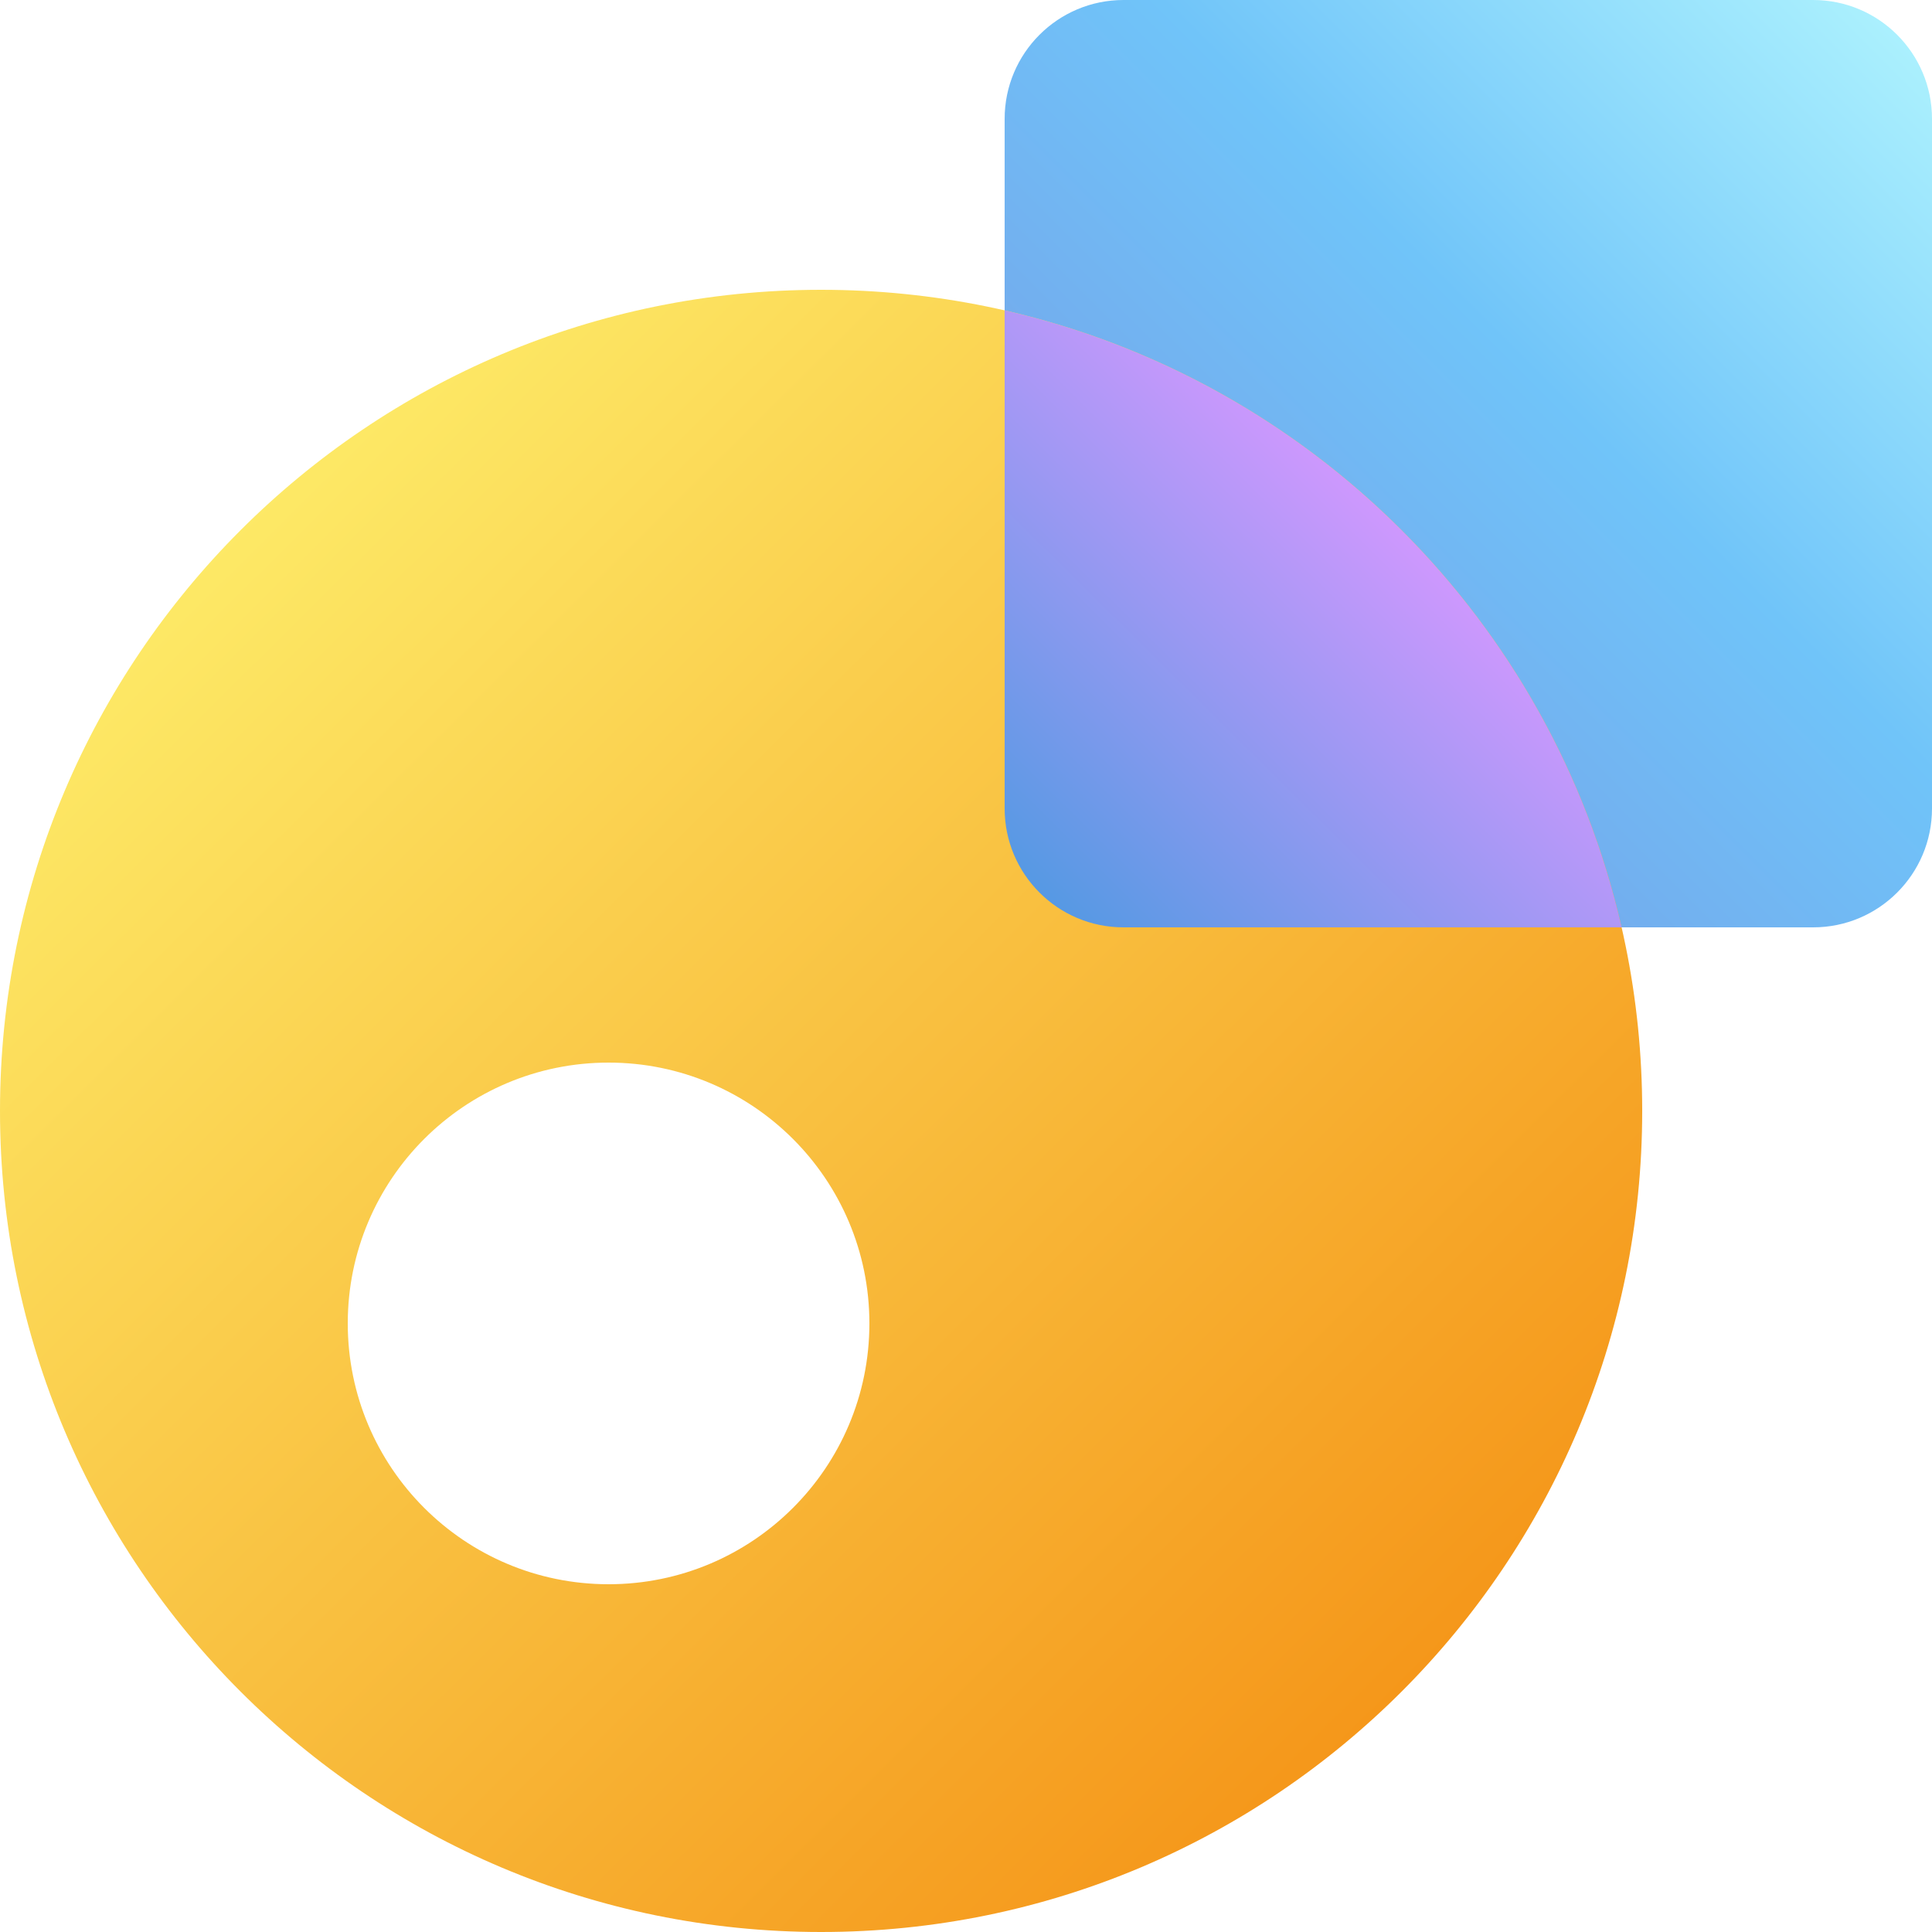
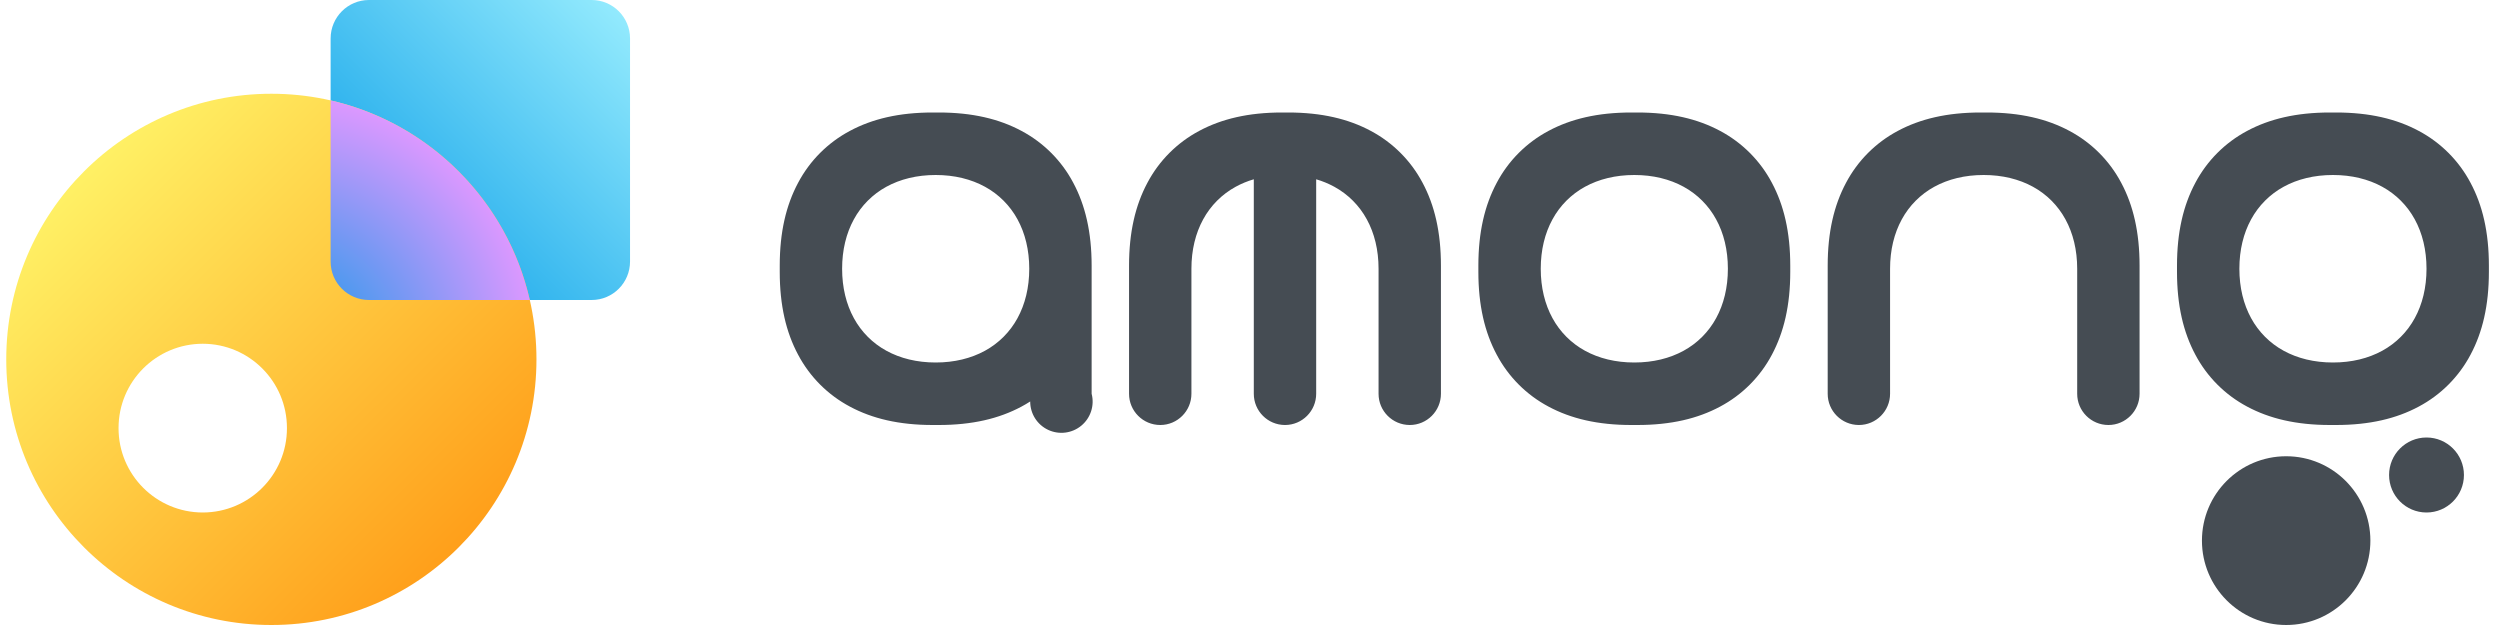
- <svg xmlns="http://www.w3.org/2000/svg" width="100px" height="100px" viewBox="0 0 100 100" version="1.1">
+ <svg xmlns="http://www.w3.org/2000/svg" width="144" height="36" viewBox="0 0 144 36">
  <defs>
-     <linearGradient x1="100%" y1="0%" x2="0%" y2="100%" id="linearGradient-1">
-       <stop stop-color="#B0F4FE" offset="0%" />
-       <stop stop-color="#70C4F9" offset="41.578%" />
-       <stop stop-color="#7691E0" offset="100%" />
+     <linearGradient id="a" x1="99.805%" x2=".195%" y1="0%" y2="100%">
+       <stop offset="0%" stop-color="#98EDFE" />
+       <stop offset="100%" stop-color="#0099E6" />
    </linearGradient>
-     <linearGradient x1="14.064%" y1="12.587%" x2="86.056%" y2="85.169%" id="linearGradient-2">
-       <stop stop-color="#FDEA67" offset="0%" />
-       <stop stop-color="#F5971A" offset="100%" />
+     <linearGradient id="b" x1="14.205%" x2="85.915%" y1="12.587%" y2="85.169%">
+       <stop offset="0%" stop-color="#FFF266" />
+       <stop offset="100%" stop-color="#FF9F1A" />
    </linearGradient>
-     <linearGradient x1="67.843%" y1="31.37%" x2="0%" y2="100%" id="linearGradient-3">
-       <stop stop-color="#D698FF" offset="0%" />
-       <stop stop-color="#4A99E1" offset="100%" />
-     </linearGradient>
+     <radialGradient id="c" cx="-28.686%" cy="129.311%" r="133.171%" fx="-28.686%" fy="129.311%" gradientTransform="scale(1 .99805) rotate(-45.375 -.284 1.294)">
+       <stop offset="0%" stop-color="#0099E6" />
+       <stop offset="100%" stop-color="#DD98FF" />
+     </radialGradient>
  </defs>
-   <g id="Page-1" stroke="none" stroke-width="1" fill="none" fill-rule="evenodd">
-     <g id="Symbolmark-/-main" fill-rule="nonzero">
-       <g id="Group-39">
-         <path d="M58.154,0 L93.846,0 C97.245,-6.23432929e-16 100,2.755 100,6.154 L100,41.846 C100,45.245 97.245,48 93.846,48 L58.154,48 C54.755,48 52,45.245 52,41.846 L52,6.154 C52,2.755 54.755,6.31973106e-16 58.154,0 Z" id="Rectangle-21-Copy-2" fill="url(#linearGradient-1)" />
-         <path d="M42.5,100 C19.028,100 0,80.972 0,57.5 C0,34.028 19.028,15 42.5,15 C65.972,15 85,34.028 85,57.5 C85,80.972 65.972,100 42.5,100 Z M31.5,82 C38.956,82 45,75.956 45,68.5 C45,61.044 38.956,55 31.5,55 C24.044,55 18,61.044 18,68.5 C18,75.956 24.044,82 31.5,82 Z" id="Combined-Shape" fill="url(#linearGradient-2)" />
-         <path d="M83.934,48 L58.154,48 C54.755,48 52,45.245 52,41.846 L52,16.066 C67.844,19.684 80.316,32.156 83.934,48 Z" id="Combined-Shape" fill="url(#linearGradient-3)" />
+   <g fill="none" fill-rule="nonzero">
+     <g fill="#454C53">
+       <path d="M75.812 10.326V22.68c0 .994-.804 1.8-1.796 1.8a1.798 1.798 0 0 1-1.797-1.8V10.326c-.372.11-.72.254-1.043.431a4.69 4.69 0 0 0-1.874 1.878c-.437.8-.676 1.761-.676 2.845v7.2c0 .994-.804 1.8-1.796 1.8a1.798 1.798 0 0 1-1.797-1.8v-7.377c0-1.934.367-3.48 1.056-4.771a7.19 7.19 0 0 1 2.988-2.994c1.288-.69 2.831-1.058 4.762-1.058h.353c1.931 0 3.474.368 4.762 1.058a7.19 7.19 0 0 1 2.988 2.994c.69 1.29 1.056 2.837 1.056 4.771v7.377c0 .994-.804 1.8-1.796 1.8a1.798 1.798 0 0 1-1.797-1.8v-7.2c0-1.084-.238-2.045-.676-2.845a4.69 4.69 0 0 0-1.874-1.878 5.214 5.214 0 0 0-1.043-.43zM105.275 22.68v-7.377c0-1.934.366-3.48 1.055-4.771a7.19 7.19 0 0 1 2.988-2.994c1.288-.69 2.832-1.058 4.763-1.058h.352c1.931 0 3.474.368 4.763 1.058a7.19 7.19 0 0 1 2.988 2.994c.689 1.29 1.055 2.837 1.055 4.771v7.377c0 .994-.804 1.8-1.796 1.8a1.798 1.798 0 0 1-1.797-1.8v-7.2c0-1.084-.238-2.045-.676-2.845a4.69 4.69 0 0 0-1.873-1.878c-.799-.438-1.758-.677-2.84-.677-1.082 0-2.041.239-2.84.677a4.69 4.69 0 0 0-1.873 1.878c-.438.8-.676 1.761-.676 2.845v7.2c0 .994-.805 1.8-1.797 1.8a1.798 1.798 0 0 1-1.796-1.8zM62.878 15.303v7.377a1.798 1.798 0 1 1-3.538.445 7.554 7.554 0 0 1-.506.297c-1.288.69-2.831 1.058-4.762 1.058h-.353c-1.931 0-3.474-.368-4.762-1.058a7.19 7.19 0 0 1-2.988-2.994c-.69-1.29-1.056-2.837-1.056-4.771v-.354c0-1.934.367-3.48 1.056-4.771a7.19 7.19 0 0 1 2.988-2.994c1.288-.69 2.83-1.058 4.762-1.058h.353c1.93 0 3.474.368 4.762 1.058a7.19 7.19 0 0 1 2.988 2.994c.689 1.29 1.056 2.837 1.056 4.771zm-8.983-5.223c-1.082 0-2.04.239-2.84.677a4.69 4.69 0 0 0-1.873 1.878c-.438.8-.676 1.761-.676 2.845 0 1.084.238 2.045.676 2.845a4.69 4.69 0 0 0 1.874 1.878c.798.438 1.757.677 2.84.677 1.08 0 2.04-.239 2.839-.677a4.69 4.69 0 0 0 1.874-1.878c.437-.8.676-1.761.676-2.845 0-1.084-.239-2.045-.676-2.845a4.69 4.69 0 0 0-1.874-1.878c-.799-.438-1.758-.677-2.84-.677zM93.96 6.48h.353c1.93 0 3.474.368 4.762 1.058a7.19 7.19 0 0 1 2.988 2.994c.689 1.29 1.056 2.837 1.056 4.771v.354c0 1.934-.367 3.48-1.056 4.771a7.19 7.19 0 0 1-2.988 2.994c-1.288.69-2.831 1.058-4.762 1.058h-.353c-1.931 0-3.474-.368-4.762-1.058a7.19 7.19 0 0 1-2.988-2.994c-.69-1.29-1.056-2.837-1.056-4.771v-.354c0-1.934.367-3.48 1.056-4.771a7.19 7.19 0 0 1 2.988-2.994c1.288-.69 2.831-1.058 4.762-1.058zm.176 3.6c-1.081 0-2.04.239-2.84.677a4.69 4.69 0 0 0-1.873 1.878c-.438.8-.676 1.761-.676 2.845 0 1.084.238 2.045.676 2.845a4.69 4.69 0 0 0 1.874 1.878c.798.438 1.758.677 2.84.677 1.081 0 2.04-.239 2.839-.677a4.69 4.69 0 0 0 1.874-1.878c.438-.8.676-1.761.676-2.845 0-1.084-.238-2.045-.676-2.845a4.69 4.69 0 0 0-1.874-1.878c-.798-.438-1.758-.677-2.84-.677zM134.201 6.48h.353c1.931 0 3.474.368 4.762 1.058a7.19 7.19 0 0 1 2.988 2.994c.69 1.29 1.056 2.837 1.056 4.771v.354c0 1.934-.367 3.48-1.056 4.771a7.19 7.19 0 0 1-2.988 2.994c-1.288.69-2.831 1.058-4.762 1.058h-.353c-1.93 0-3.474-.368-4.762-1.058a7.19 7.19 0 0 1-2.988-2.994c-.689-1.29-1.056-2.837-1.056-4.771v-.354c0-1.934.367-3.48 1.056-4.771a7.19 7.19 0 0 1 2.988-2.994c1.288-.69 2.831-1.058 4.762-1.058zm.177 3.6c-1.082 0-2.042.239-2.84.677a4.69 4.69 0 0 0-1.874 1.878c-.438.8-.676 1.761-.676 2.845 0 1.084.238 2.045.676 2.845a4.69 4.69 0 0 0 1.874 1.878c.798.438 1.758.677 2.84.677 1.081 0 2.04-.239 2.84-.677a4.69 4.69 0 0 0 1.873-1.878c.438-.8.676-1.761.676-2.845 0-1.084-.238-2.045-.676-2.845a4.69 4.69 0 0 0-1.874-1.878c-.798-.438-1.758-.677-2.84-.677z" />
+       <g transform="translate(126.832 25.2)">
+         <ellipse cx="12.935" cy="2.16" rx="2.156" ry="2.16" />
+         <ellipse cx="4.851" cy="5.94" rx="4.851" ry="4.86" />
      </g>
    </g>
+     <path fill="url(#a)" d="M20.894 0H33.72c1.22 0 2.21.992 2.21 2.215v12.85c0 1.223-.99 2.215-2.21 2.215H20.894a2.213 2.213 0 0 1-2.21-2.215V2.215c0-1.223.99-2.215 2.21-2.215z" transform="translate(.36)" />
+     <path fill="url(#b)" d="M15.27 36C6.837 36 0 29.15 0 20.7 0 12.25 6.837 5.4 15.27 5.4c8.434 0 15.27 6.85 15.27 15.3 0 8.45-6.836 15.3-15.27 15.3zm-3.952-6.48a4.855 4.855 0 0 0 4.85-4.86 4.855 4.855 0 0 0-4.85-4.86 4.855 4.855 0 0 0-4.85 4.86 4.855 4.855 0 0 0 4.85 4.86z" transform="translate(.36)" />
+     <path fill="url(#c)" d="M30.157 17.28h-9.263a2.213 2.213 0 0 1-2.21-2.215l-.001-9.281c5.693 1.302 10.174 5.792 11.474 11.496z" transform="translate(.36)" />
  </g>
</svg>
